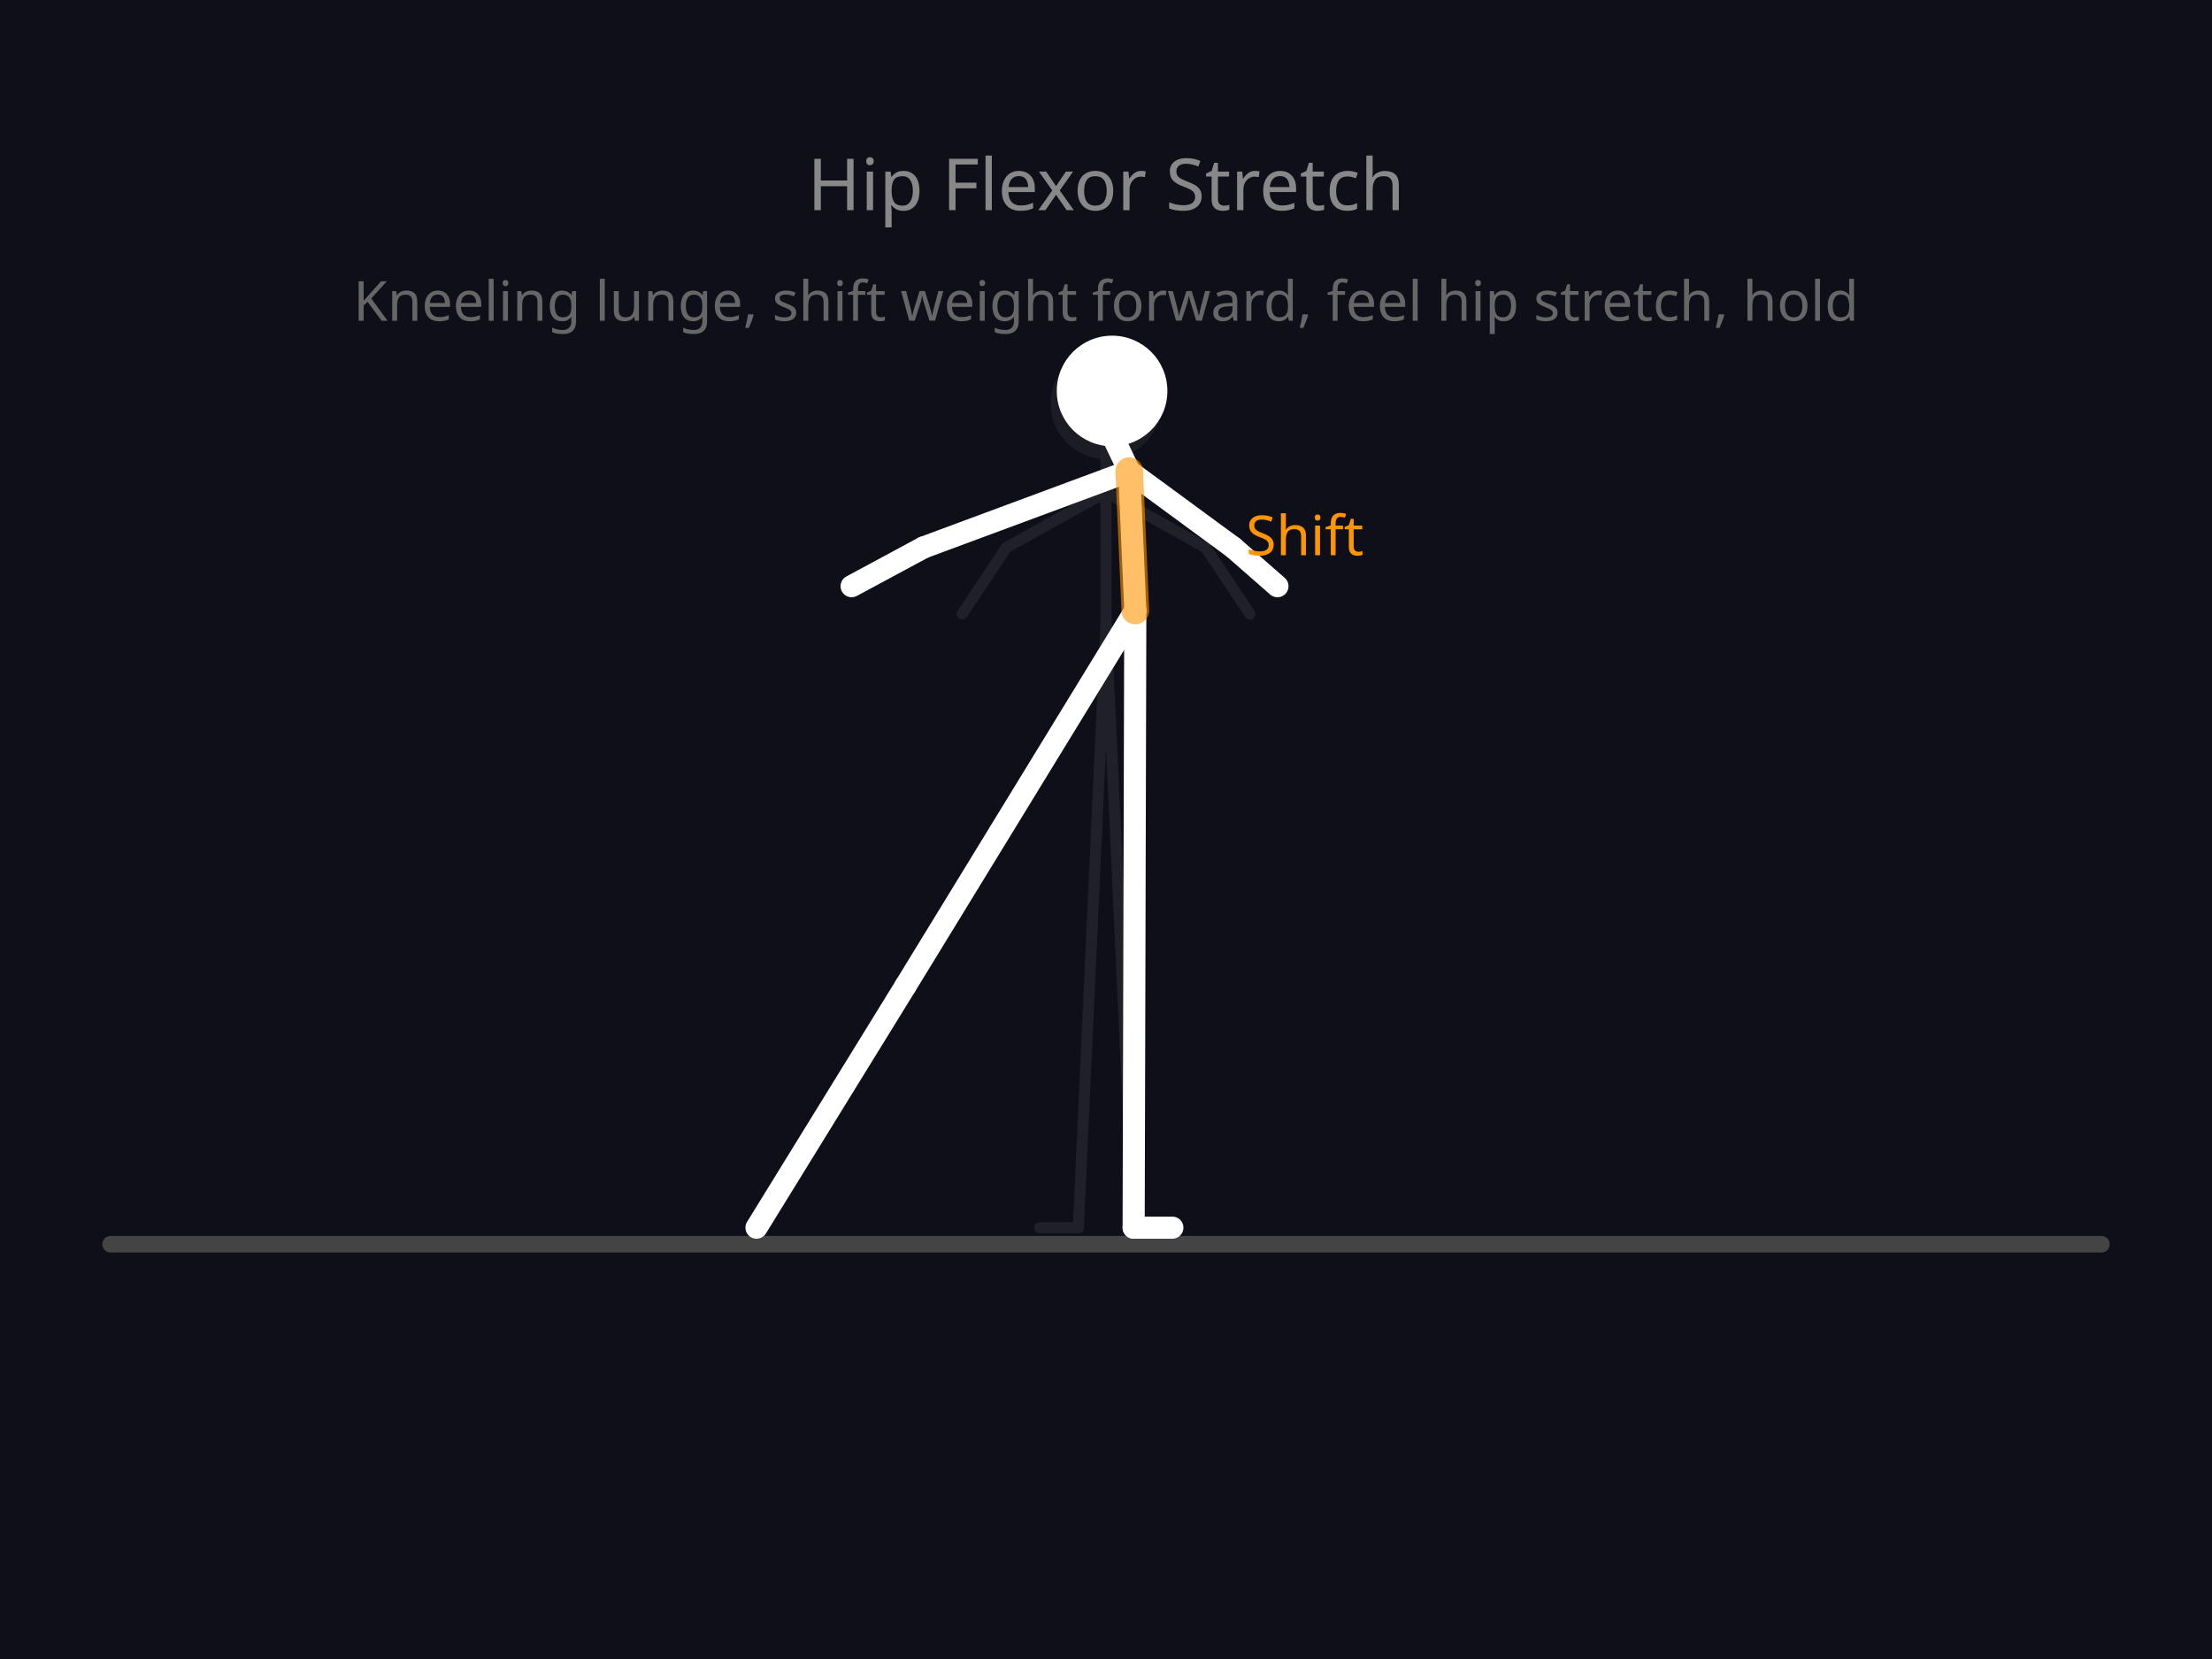
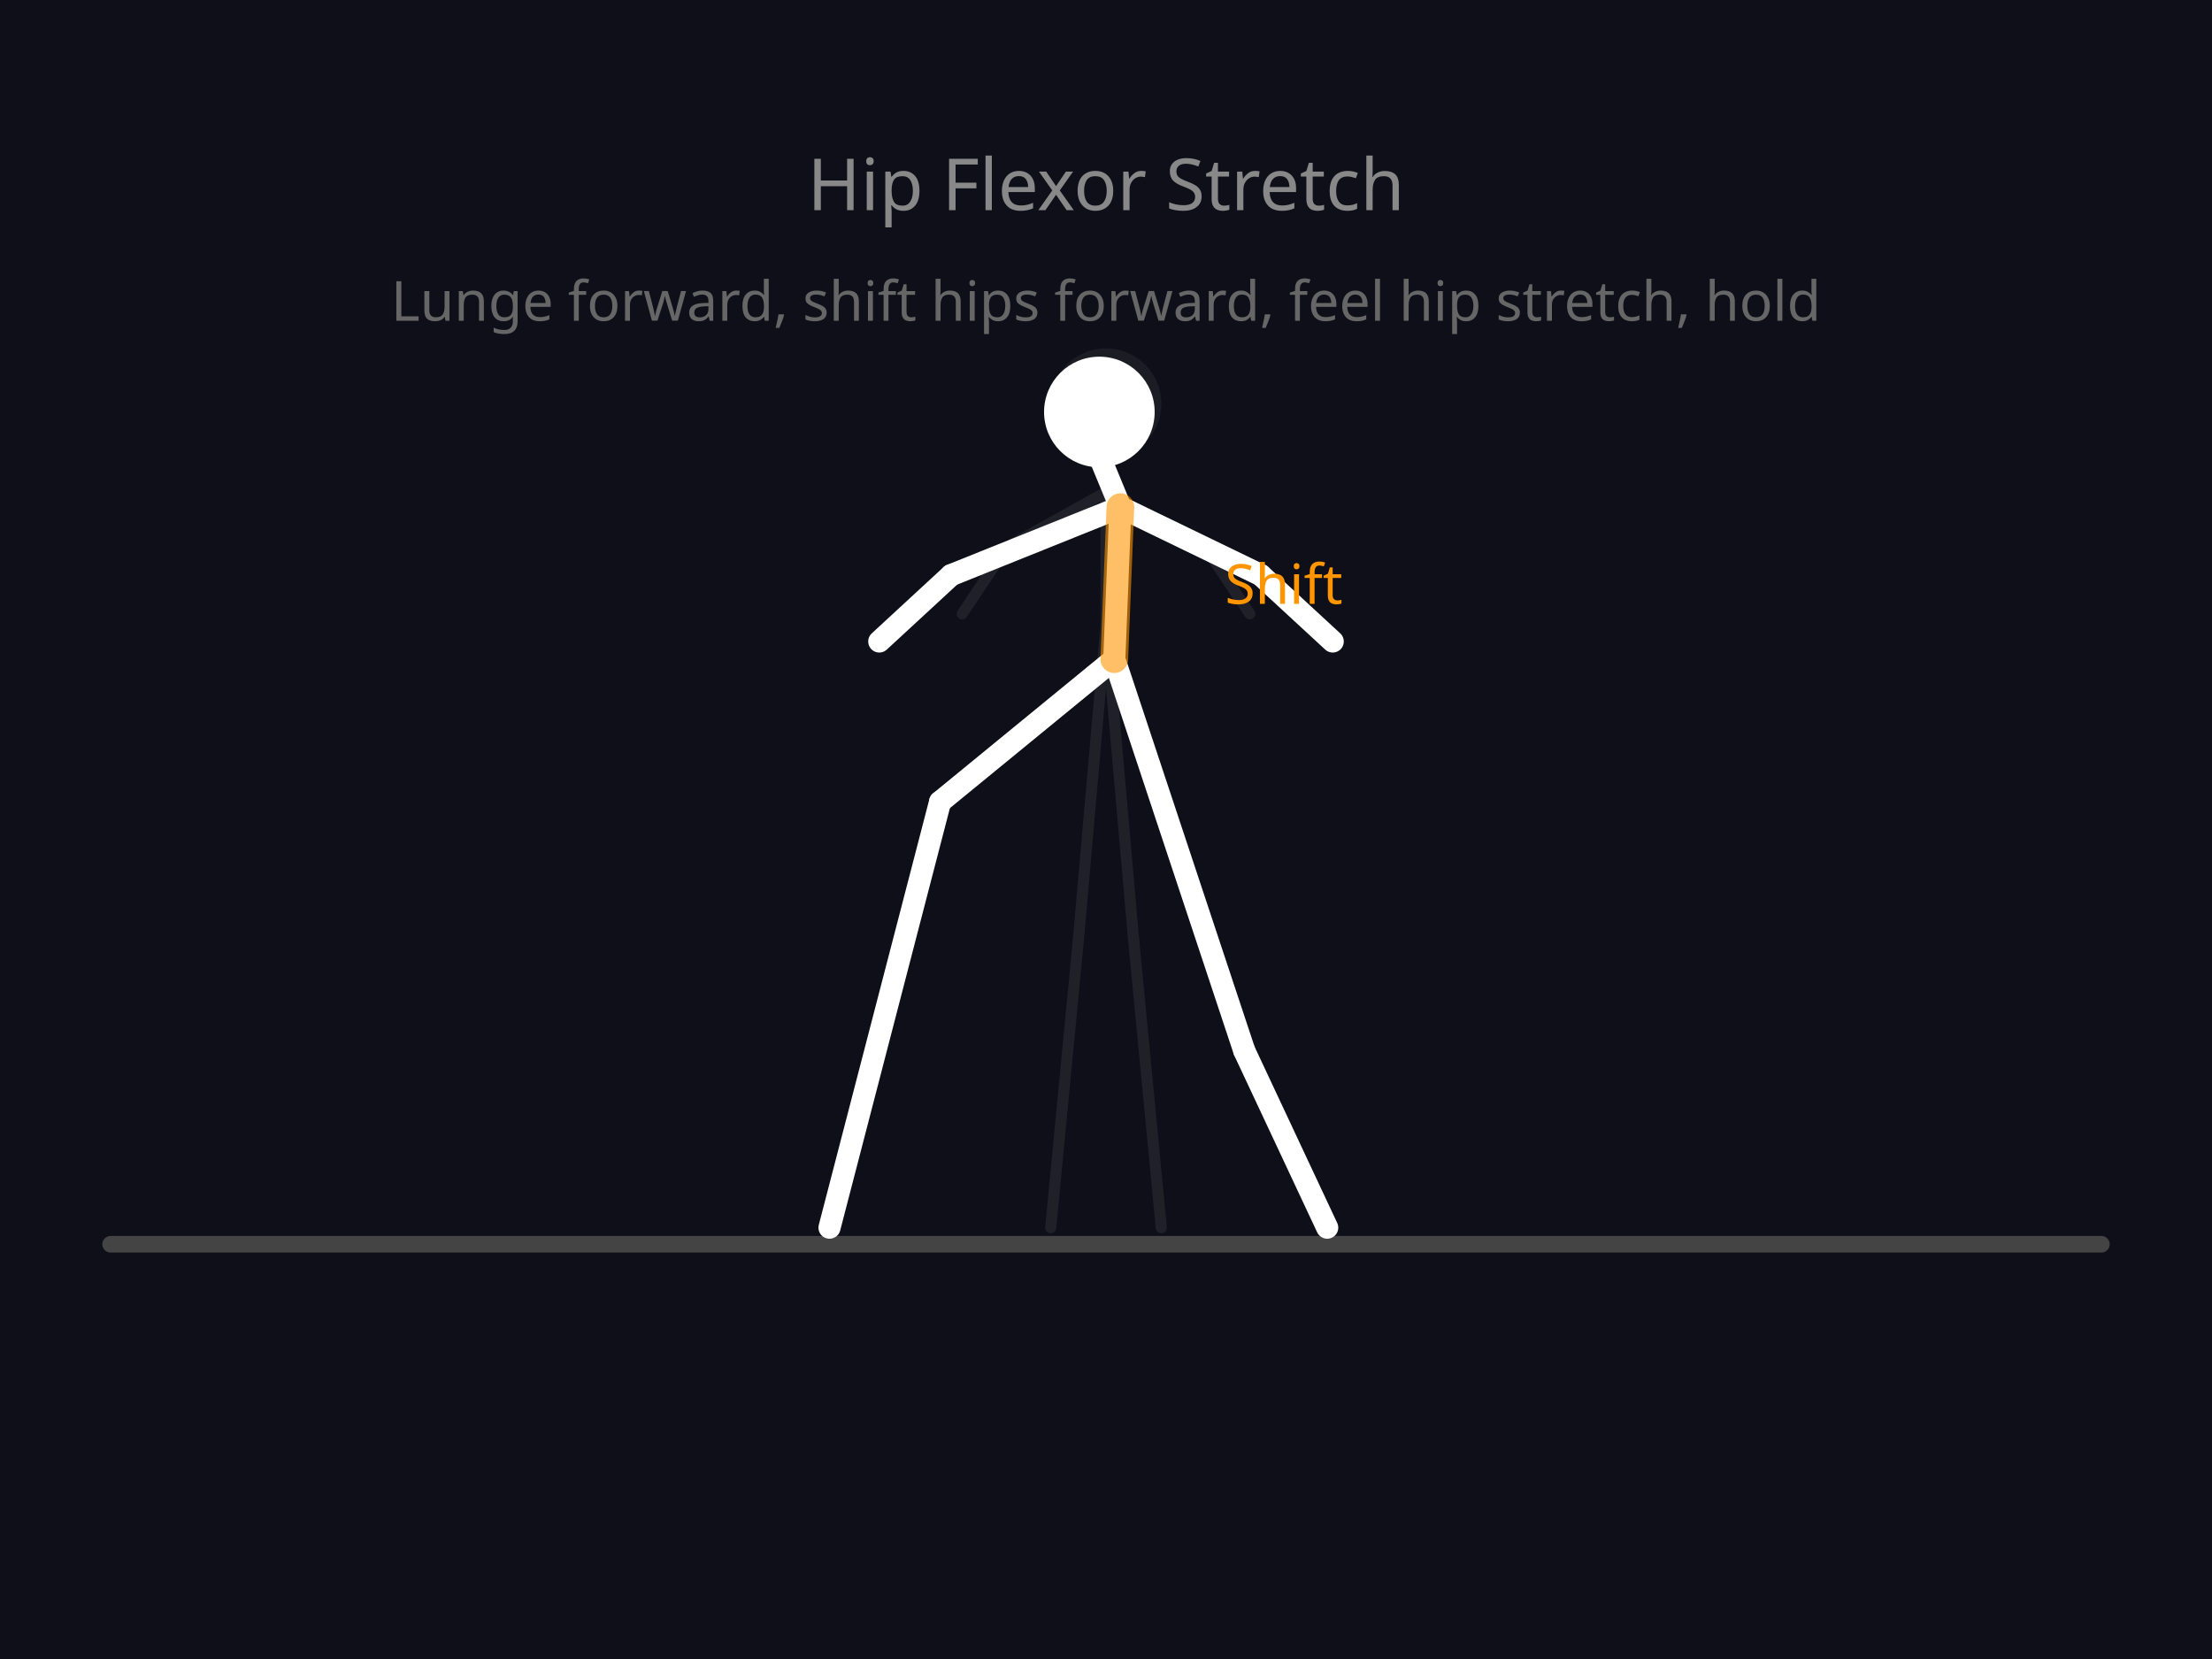
<svg xmlns="http://www.w3.org/2000/svg" viewBox="0 0 400 300">
  <rect width="400" height="300" fill="#0f0f1a" />
  <line x1="20" y1="225" x2="380" y2="225" stroke="#444" stroke-width="3" stroke-linecap="round" />
  <text x="200" y="38" fill="#888" font-size="13" font-family="sans-serif" text-anchor="middle">Hip Flexor Stretch</text>
-   <text x="200" y="58" fill="#666" font-size="10" font-family="sans-serif" text-anchor="middle">Kneeling lunge, shift weight forward, feel hip stretch, hold</text>
+   <text x="200" y="58" fill="#666" font-size="10" font-family="sans-serif" text-anchor="middle">Lunge forward, shift hips forward, feel hip stretch, hold</text>
  <g stroke="#555" stroke-width="2" fill="none" stroke-linecap="round" stroke-linejoin="round" opacity="0.25">
    <circle cx="200" cy="73" r="10" fill="#444" stroke="none" />
    <line x1="200" y1="73" x2="200" y2="81" />
    <line x1="200" y1="81" x2="200" y2="89" />
    <line x1="200" y1="89" x2="200" y2="113" />
    <line x1="200" y1="89" x2="182" y2="99" />
    <line x1="182" y1="99" x2="174" y2="111" />
    <line x1="200" y1="89" x2="218" y2="99" />
    <line x1="218" y1="99" x2="226" y2="111" />
-     <line x1="200" y1="113" x2="195" y2="222" />
-     <line x1="195" y1="222" x2="188" y2="222" />
-     <line x1="200" y1="113" x2="205" y2="222" />
-     <line x1="205" y1="222" x2="212" y2="222" />
+     <line x1="200" y1="113" x2="195" y2="170" />
+     <line x1="195" y1="170" x2="190" y2="222" />
+     <line x1="200" y1="113" x2="205" y2="170" />
+     <line x1="205" y1="170" x2="210" y2="222" />
  </g>
  <g stroke="#FFF" stroke-width="4" fill="none" stroke-linecap="round" stroke-linejoin="round">
-     <circle cx="201.1" cy="70.7" r="10" fill="#FFF" stroke="none" />
-     <line x1="201.1" y1="70.7" x2="201.1" y2="78.7" />
-     <line x1="201.1" y1="78.7" x2="204.2" y2="85.2" />
-     <line x1="204.2" y1="85.2" x2="205.3" y2="110.4" />
-     <line x1="204.2" y1="85.2" x2="167" y2="99" />
-     <line x1="167" y1="99" x2="154" y2="106" />
-     <line x1="204.2" y1="85.2" x2="223" y2="99" />
-     <line x1="223" y1="99" x2="231" y2="106" />
-     <line x1="205.3" y1="110.4" x2="163.8" y2="178.2" />
-     <line x1="163.8" y1="178.2" x2="136.8" y2="222" />
-     <line x1="205.3" y1="110.4" x2="205" y2="222" />
-     <line x1="205" y1="222" x2="212" y2="222" />
-     <line x1="205.3" y1="110.4" x2="204.2" y2="85.2" stroke="#FF9500" stroke-width="5" opacity="0.6" />
+     <circle cx="198.8" cy="74.5" r="10" fill="#FFF" stroke="none" />
+     <line x1="198.8" y1="74.5" x2="198.8" y2="82.5" />
+     <line x1="198.8" y1="82.5" x2="202.6" y2="91.7" />
+     <line x1="202.6" y1="91.7" x2="201.5" y2="119.2" />
+     <line x1="202.6" y1="91.7" x2="172" y2="104" />
+     <line x1="172" y1="104" x2="159" y2="116" />
+     <line x1="202.6" y1="91.7" x2="228" y2="104" />
+     <line x1="228" y1="104" x2="241" y2="116" />
+     <line x1="201.5" y1="119.2" x2="170" y2="145" />
+     <line x1="170" y1="145" x2="150" y2="222" />
+     <line x1="201.5" y1="119.2" x2="225" y2="190" />
+     <line x1="225" y1="190" x2="240" y2="222" />
+     <line x1="201.5" y1="119.2" x2="202.6" y2="91.7" stroke="#FF9500" stroke-width="5" opacity="0.6" />
  </g>
-   <text x="225.3" y="100.4" fill="#FF9500" font-size="10" font-family="sans-serif">Shift</text>
+   <text x="221.5" y="109.2" fill="#FF9500" font-size="10" font-family="sans-serif">Shift</text>
</svg>
